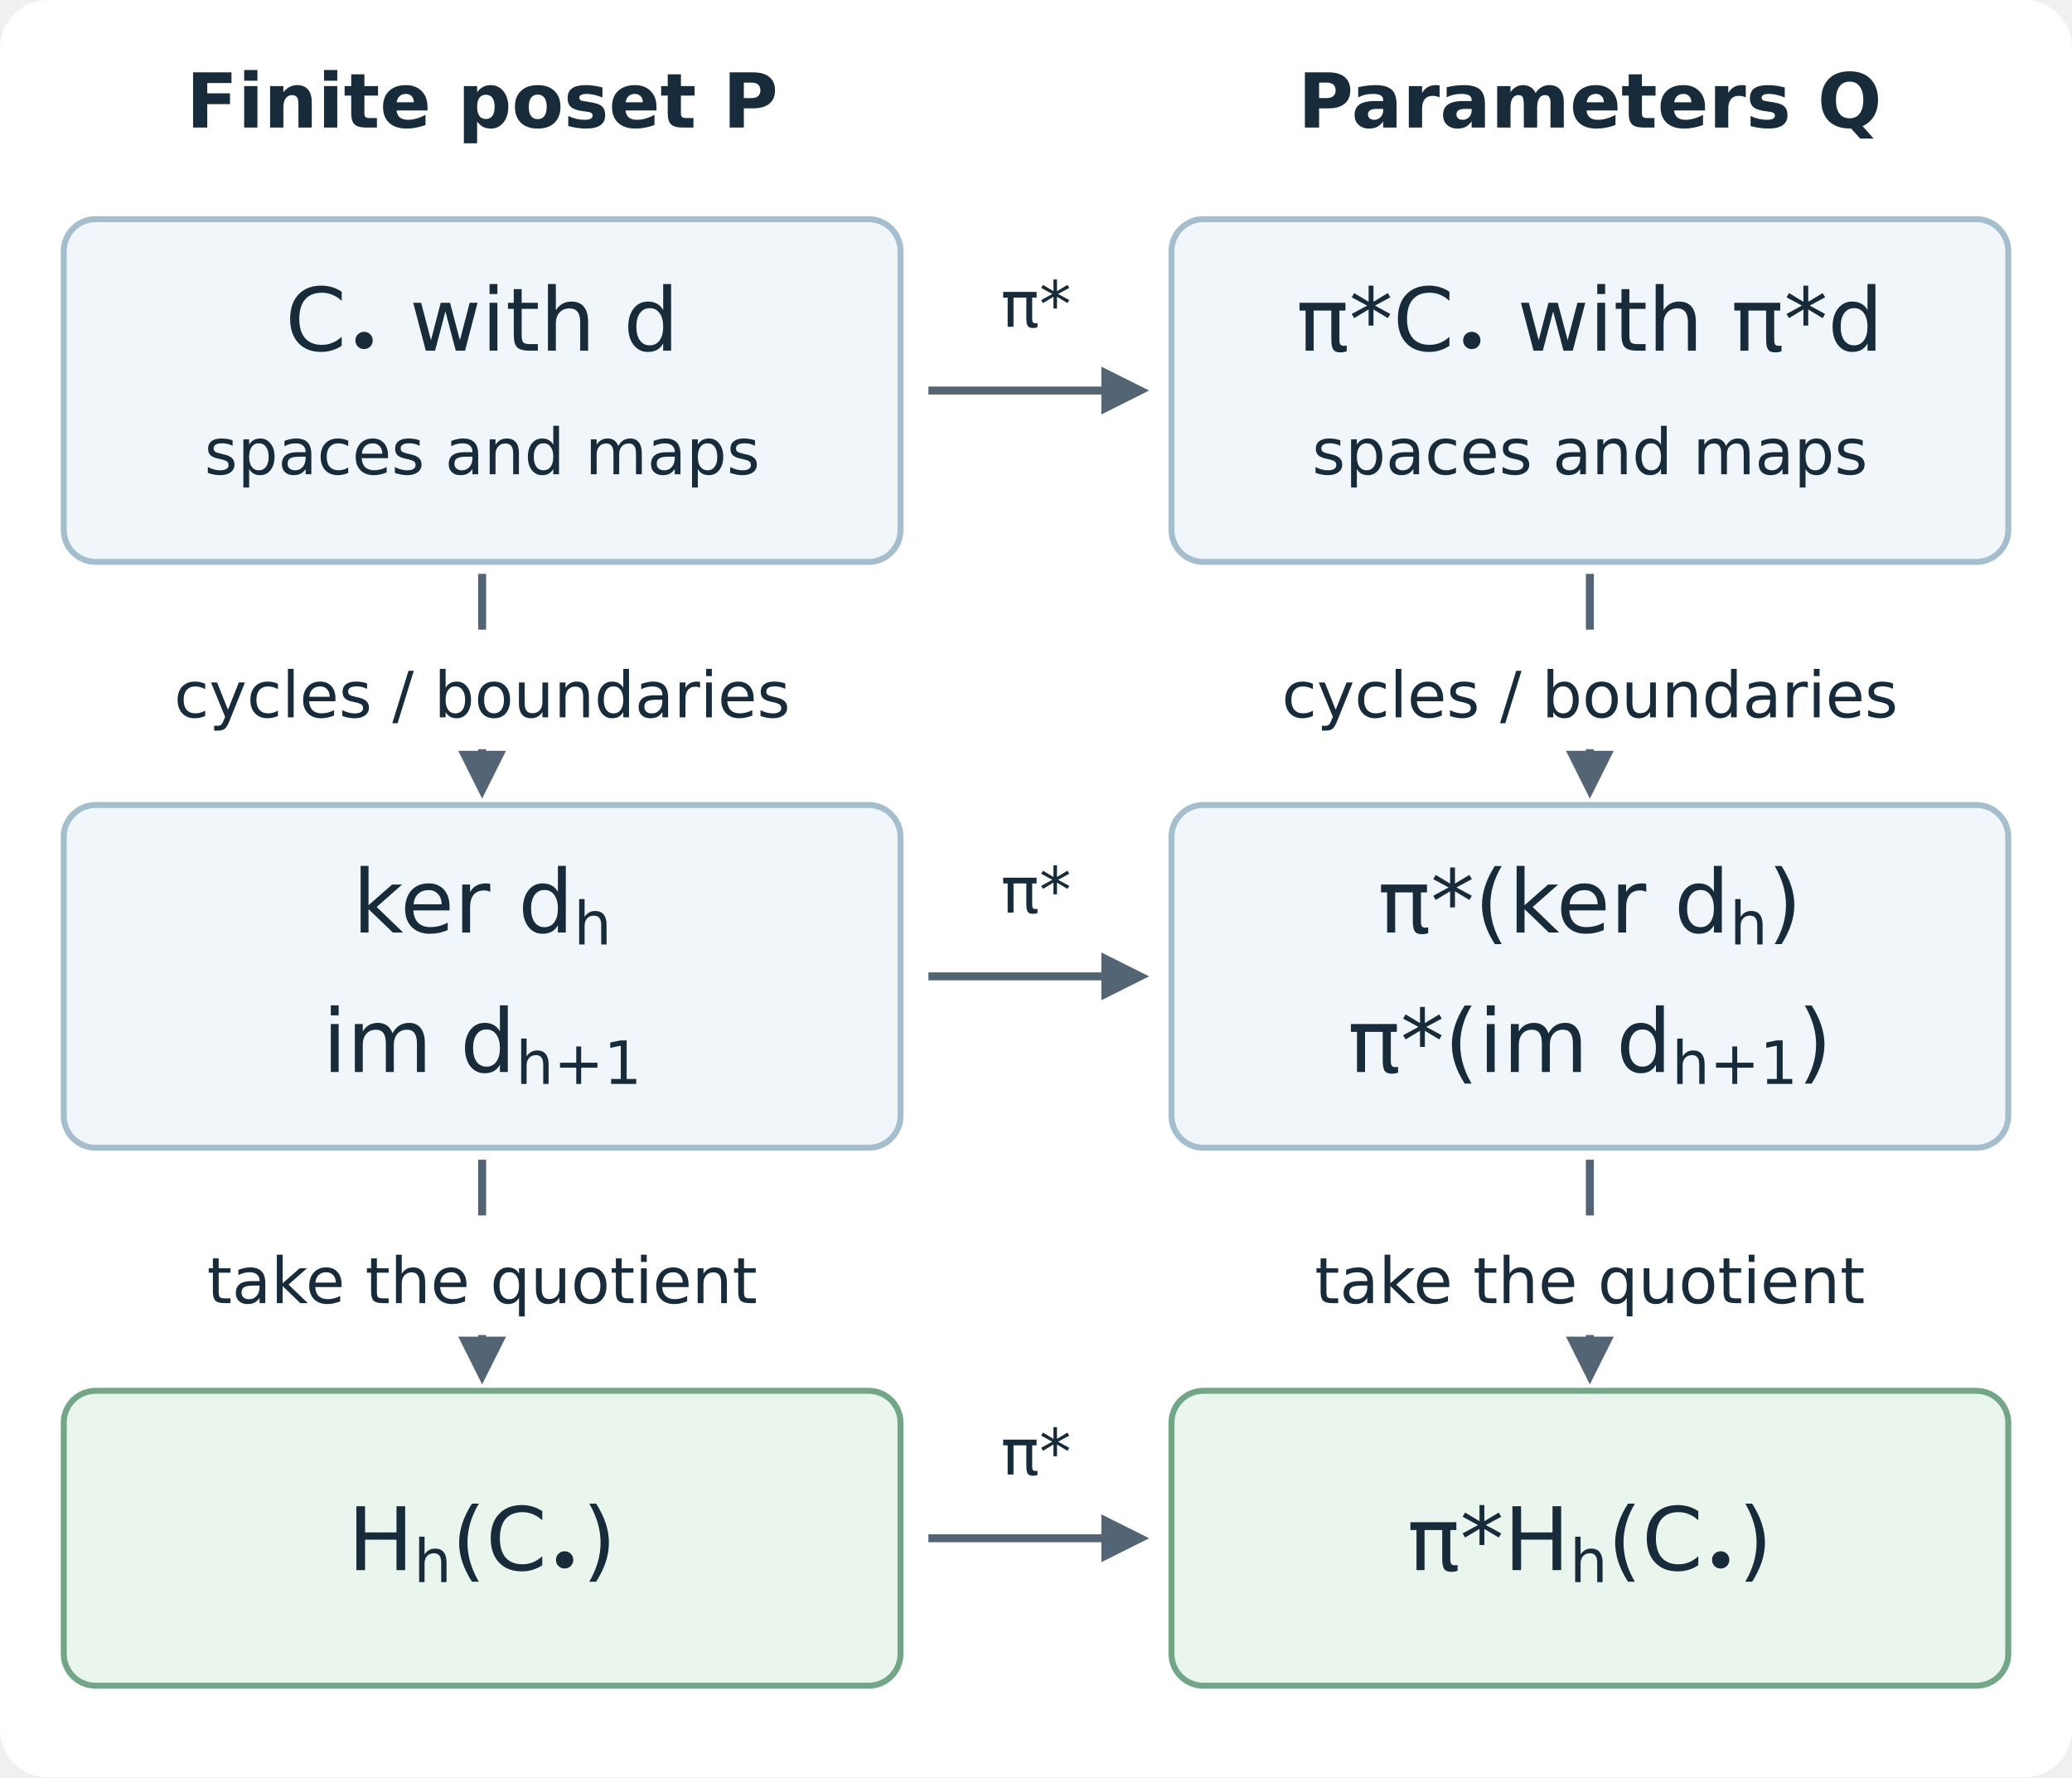
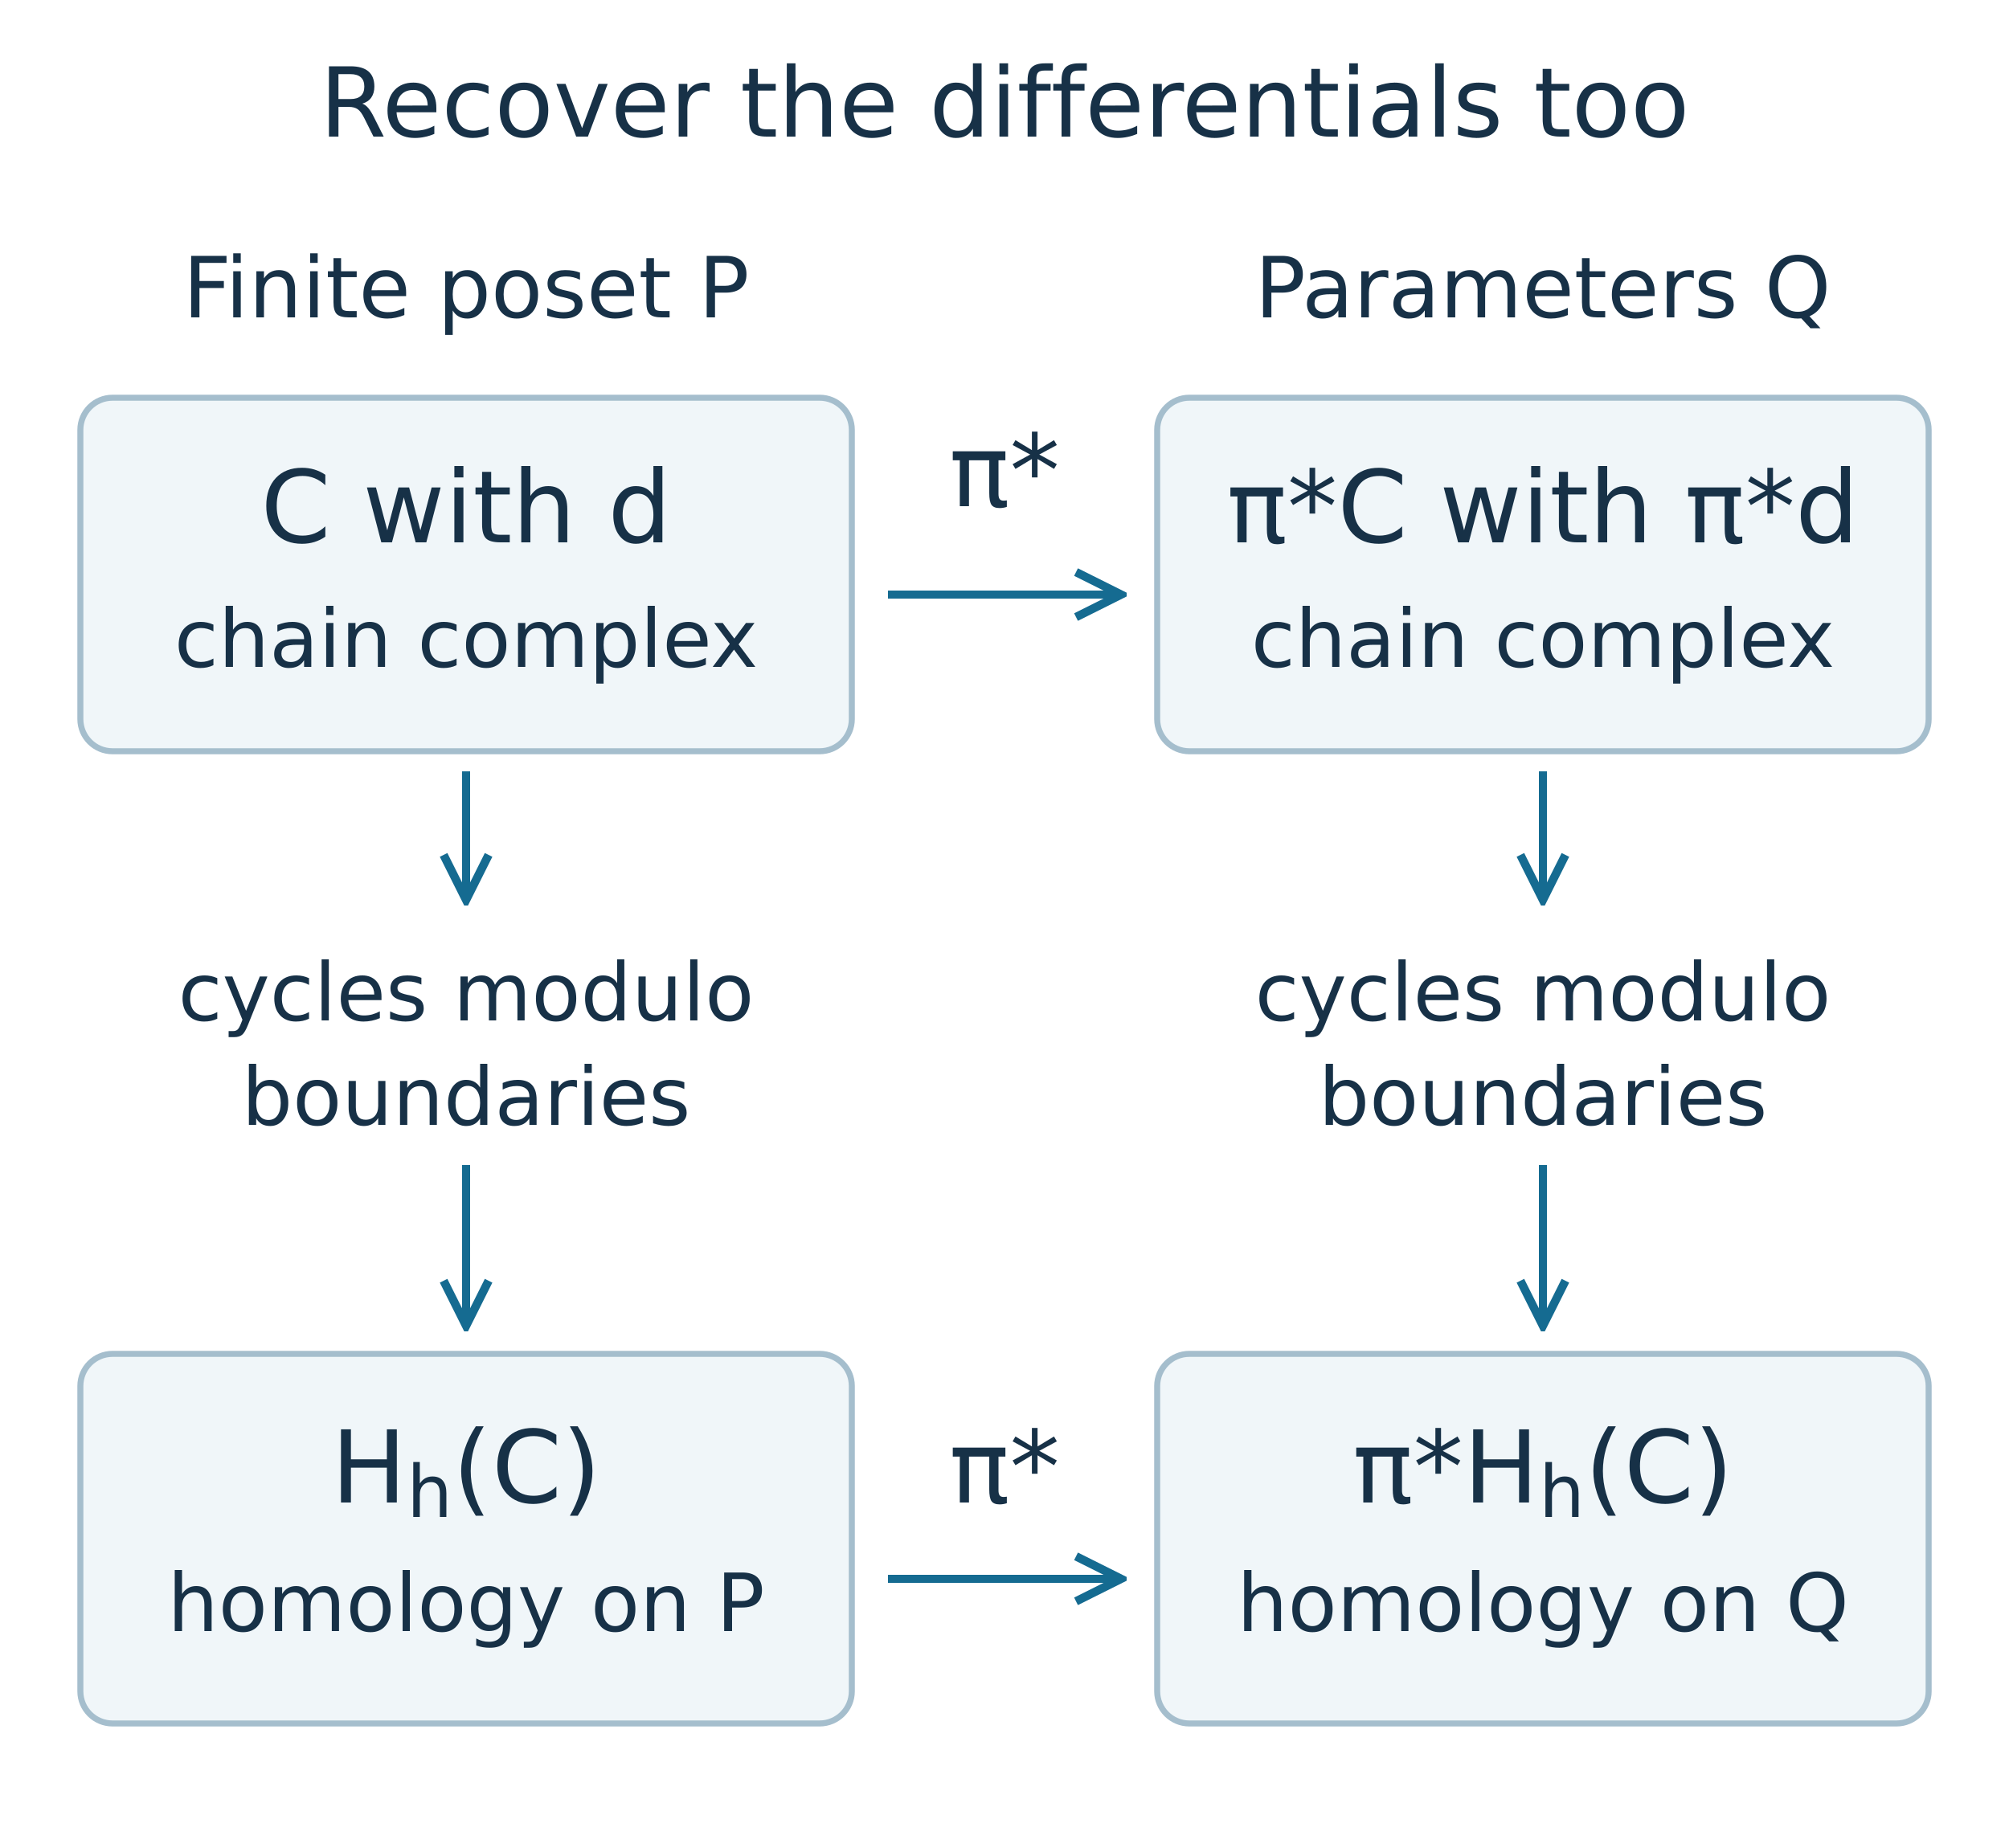
- <svg xmlns="http://www.w3.org/2000/svg" width="520" height="446" viewBox="0 0 520 446" role="img" aria-labelledby="title desc">
+ <svg xmlns="http://www.w3.org/2000/svg" width="500" height="460" viewBox="0 0 500 460" role="img" aria-labelledby="title desc">
  <defs>
-     <marker id="arrow" viewBox="0 0 10 10" refX="8" refY="5" markerWidth="6" markerHeight="6" orient="auto-start-reverse">
-       <path d="M 0 0 L 10 5 L 0 10 z" fill="#536575" />
+     <marker id="arrow" viewBox="0 0 10 10" refX="9" refY="5" markerWidth="7" markerHeight="7" orient="auto">
+       <path d="M1 1L9 5L1 9" fill="none" stroke="#156b91" stroke-width="1.5" />
    </marker>
  </defs>
-   <rect width="520" height="446" rx="12" fill="#fff" />
-   <g font-family="DejaVu Sans, sans-serif" text-anchor="middle" fill="#172b3a">
-     <text x="121" y="32" font-size="19" font-weight="600">Finite poset P</text>
-     <text x="399" y="32" font-size="19" font-weight="600">Parameters Q</text>
+   <rect width="500" height="460" fill="white" />
+   <g font-family="DejaVu Sans,sans-serif" fill="#173147" text-anchor="middle">
+     <text x="250" y="34" font-size="24">Recover the differentials too</text>
+     <text x="116" y="79" font-size="21">Finite poset P</text>
+     <text x="384" y="79" font-size="21">Parameters Q</text>
    <g stroke="#a5becd" stroke-width="1.5" fill="#f0f6f9">
-       <rect x="16" y="55" width="210" height="86" rx="8" />
-       <rect x="294" y="55" width="210" height="86" rx="8" />
-       <rect x="16" y="202" width="210" height="86" rx="8" />
-       <rect x="294" y="202" width="210" height="86" rx="8" />
-       <rect x="16" y="349" width="210" height="74" rx="8" fill="#eaf5ee" stroke="#72a687" />
-       <rect x="294" y="349" width="210" height="74" rx="8" fill="#eaf5ee" stroke="#72a687" />
+       <rect x="20" y="99" width="192" height="88" rx="8" />
+       <rect x="288" y="99" width="192" height="88" rx="8" />
+       <rect x="20" y="337" width="192" height="92" rx="8" />
+       <rect x="288" y="337" width="192" height="92" rx="8" />
    </g>
-     <g font-size="22">
-       <text x="121" y="88">C<tspan baseline-shift="sub" font-size="15">•</tspan> with d</text>
-       <text x="399" y="88">π*C<tspan baseline-shift="sub" font-size="15">•</tspan> with π*d</text>
-       <text x="121" y="234">ker d<tspan baseline-shift="sub" font-size="15">h</tspan>
-       </text>
-       <text x="121" y="269">im d<tspan baseline-shift="sub" font-size="15">h+1</tspan>
-       </text>
-       <text x="399" y="234">π*(ker d<tspan baseline-shift="sub" font-size="15">h</tspan>)</text>
-       <text x="399" y="269">π*(im d<tspan baseline-shift="sub" font-size="15">h+1</tspan>)</text>
-       <text x="121" y="394">H<tspan baseline-shift="sub" font-size="15">h</tspan>(C<tspan baseline-shift="sub" font-size="15">•</tspan>)</text>
-       <text x="399" y="394">π*H<tspan baseline-shift="sub" font-size="15">h</tspan>(C<tspan baseline-shift="sub" font-size="15">•</tspan>)</text>
+     <g font-size="25">
+       <text x="116" y="135">C with d</text>
+       <text x="384" y="135">π*C with π*d</text>
+       <text x="116" y="374">H<tspan baseline-shift="sub" font-size="18">h</tspan>(C)</text>
+       <text x="384" y="374">π*H<tspan baseline-shift="sub" font-size="18">h</tspan>(C)</text>
+       <text x="250" y="126">π*</text>
+       <text x="250" y="374">π*</text>
    </g>
-     <g font-size="16">
-       <text x="121" y="119">spaces and maps</text>
-       <text x="399" y="119">spaces and maps</text>
-       <text x="121" y="180">cycles / boundaries</text>
-       <text x="399" y="180">cycles / boundaries</text>
-       <text x="121" y="327">take the quotient</text>
-       <text x="399" y="327">take the quotient</text>
-       <text x="260" y="82">π*</text>
-       <text x="260" y="229">π*</text>
-       <text x="260" y="370">π*</text>
+     <g font-size="20">
+       <text x="116" y="166">chain complex</text>
+       <text x="384" y="166">chain complex</text>
+       <text x="116" y="254">cycles modulo</text>
+       <text x="116" y="280">boundaries</text>
+       <text x="384" y="254">cycles modulo</text>
+       <text x="384" y="280">boundaries</text>
+       <text x="116" y="406">homology on P</text>
+       <text x="384" y="406">homology on Q</text>
    </g>
  </g>
-   <g fill="none" stroke="#536575" stroke-width="2" marker-end="url(#arrow)">
-     <path d="M 233 98 H 286" />
-     <path d="M 233 245 H 286" />
-     <path d="M 233 386 H 286" />
-     <path d="M 121 144 V 158 M 121 188 V 198" />
-     <path d="M 399 144 V 158 M 399 188 V 198" />
-     <path d="M 121 291 V 305 M 121 335 V 345" />
-     <path d="M 399 291 V 305 M 399 335 V 345" />
+   <g fill="none" stroke="#156b91" stroke-width="2" marker-end="url(#arrow)">
+     <path d="M221 148H279" />
+     <path d="M221 393H279" />
+     <path d="M116 192V224" />
+     <path d="M116 290V330" />
+     <path d="M384 192V224" />
+     <path d="M384 290V330" />
  </g>
</svg>
